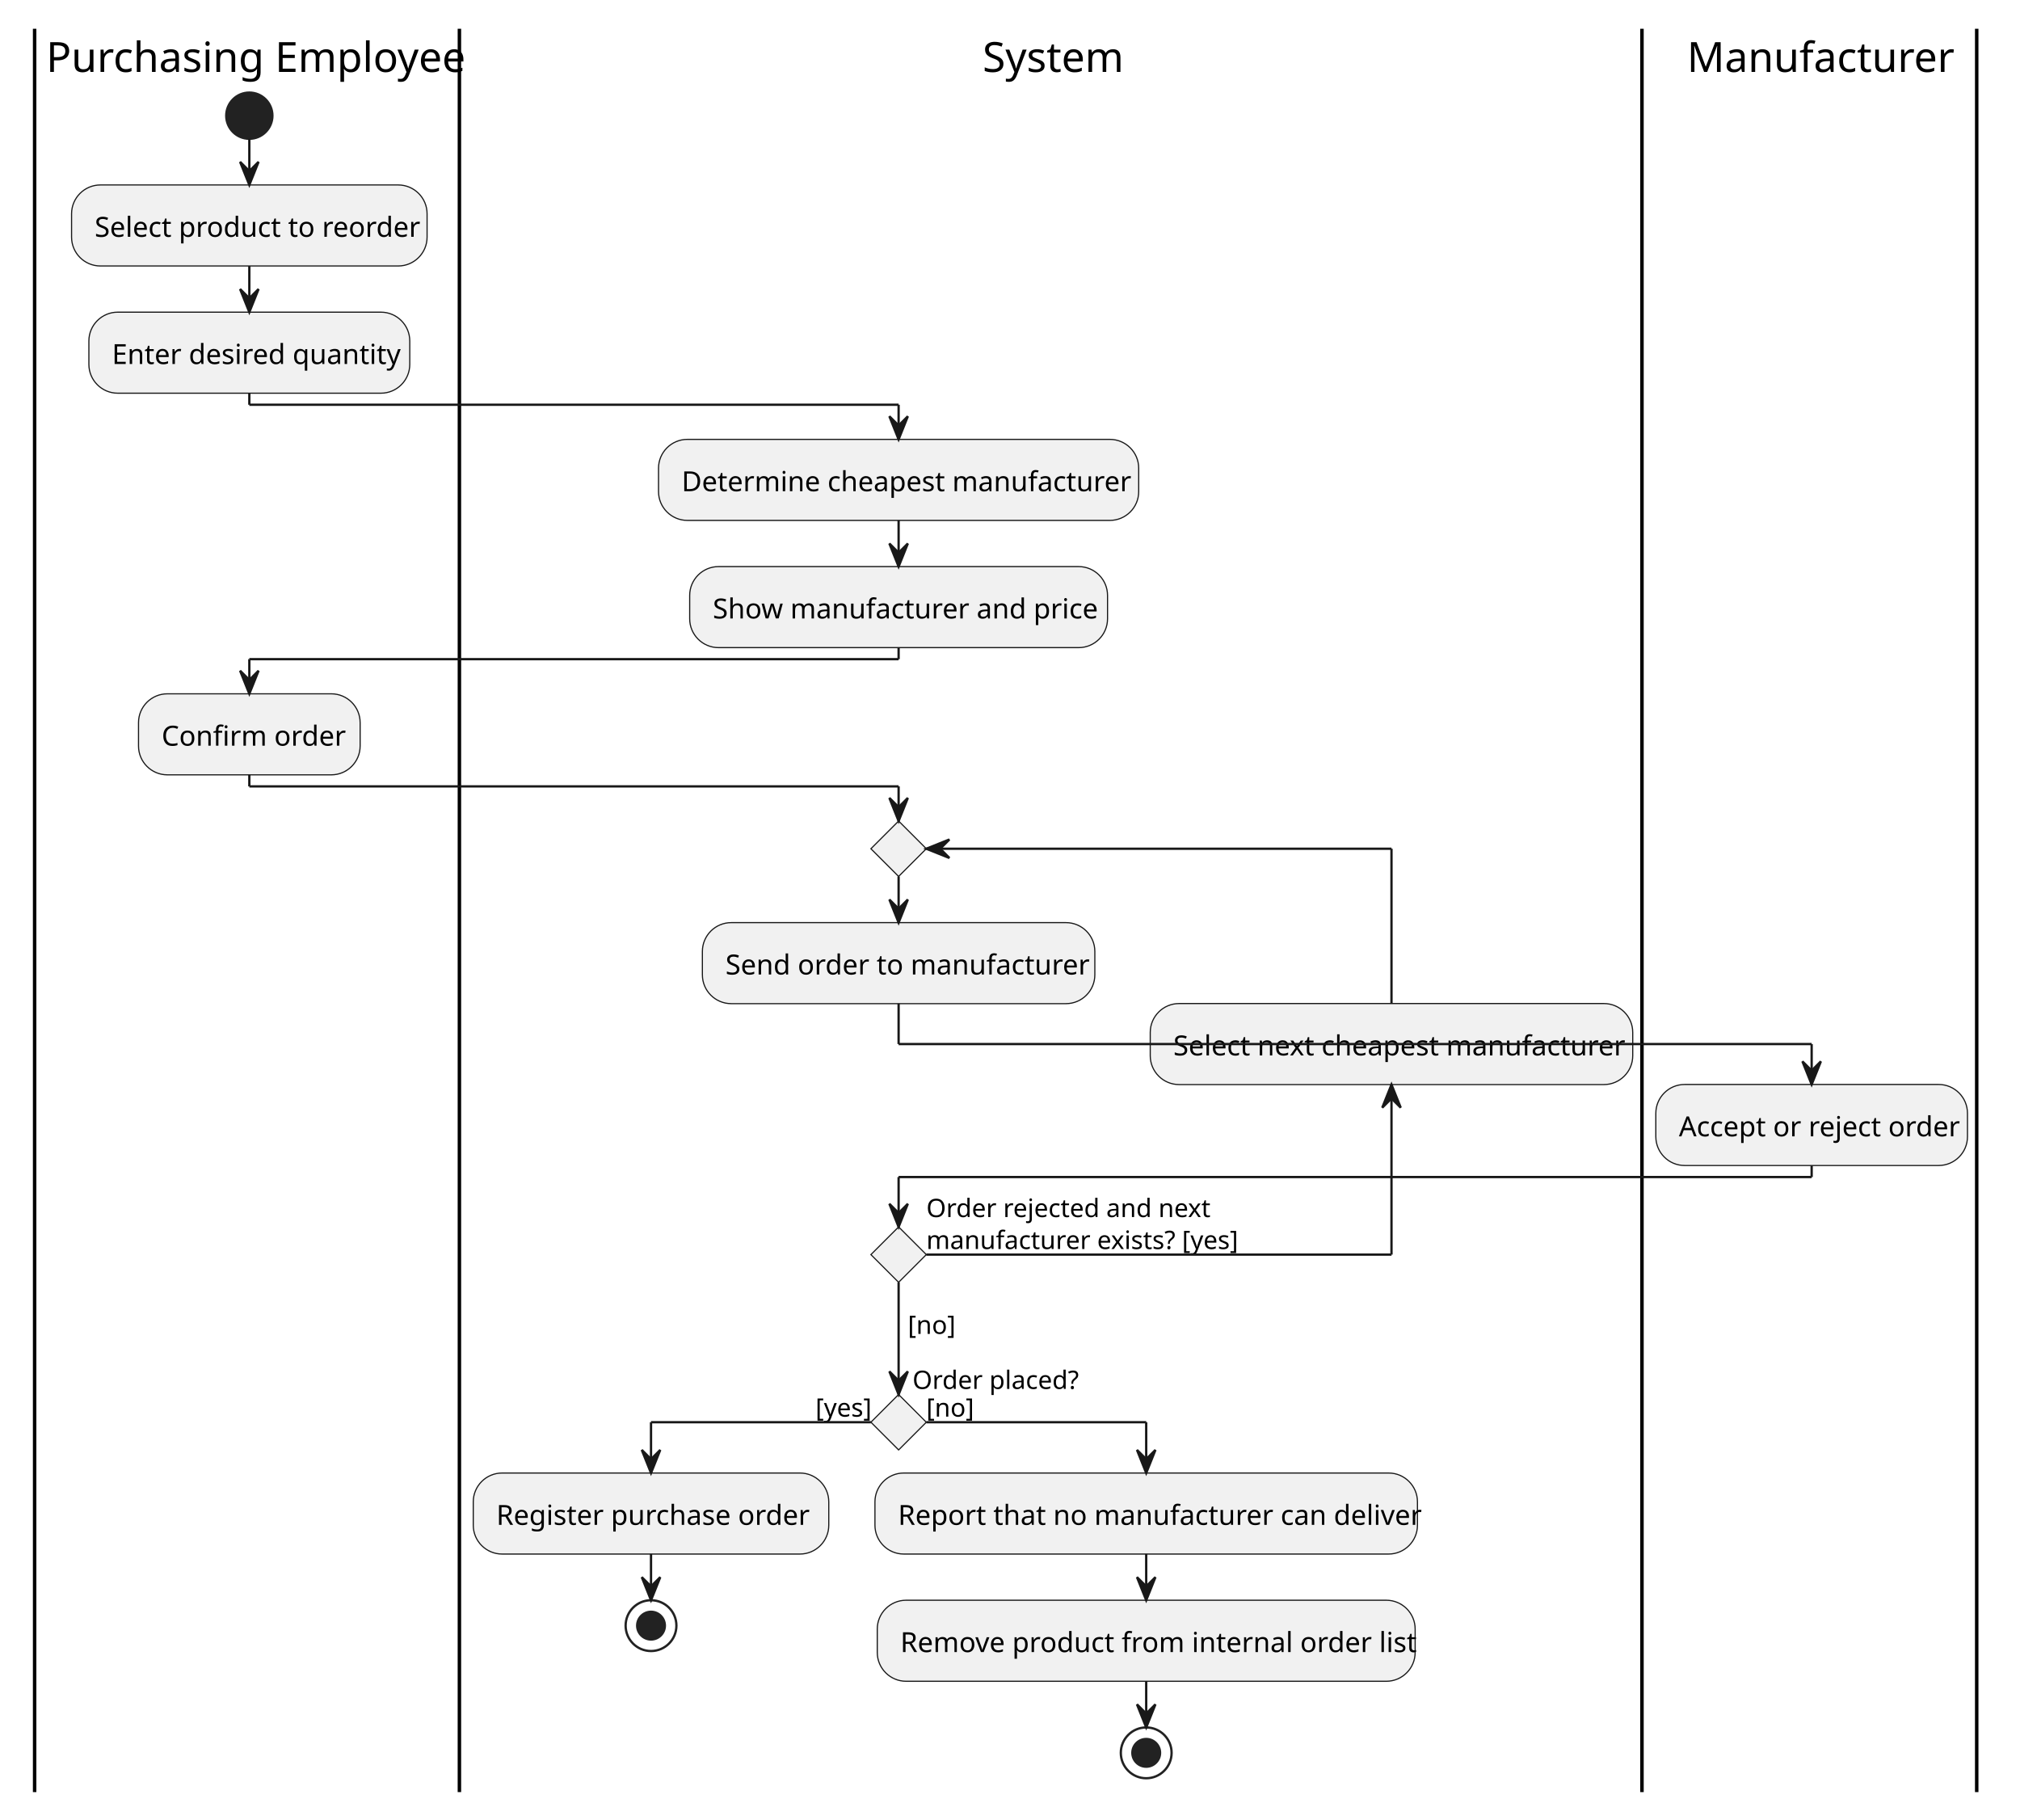
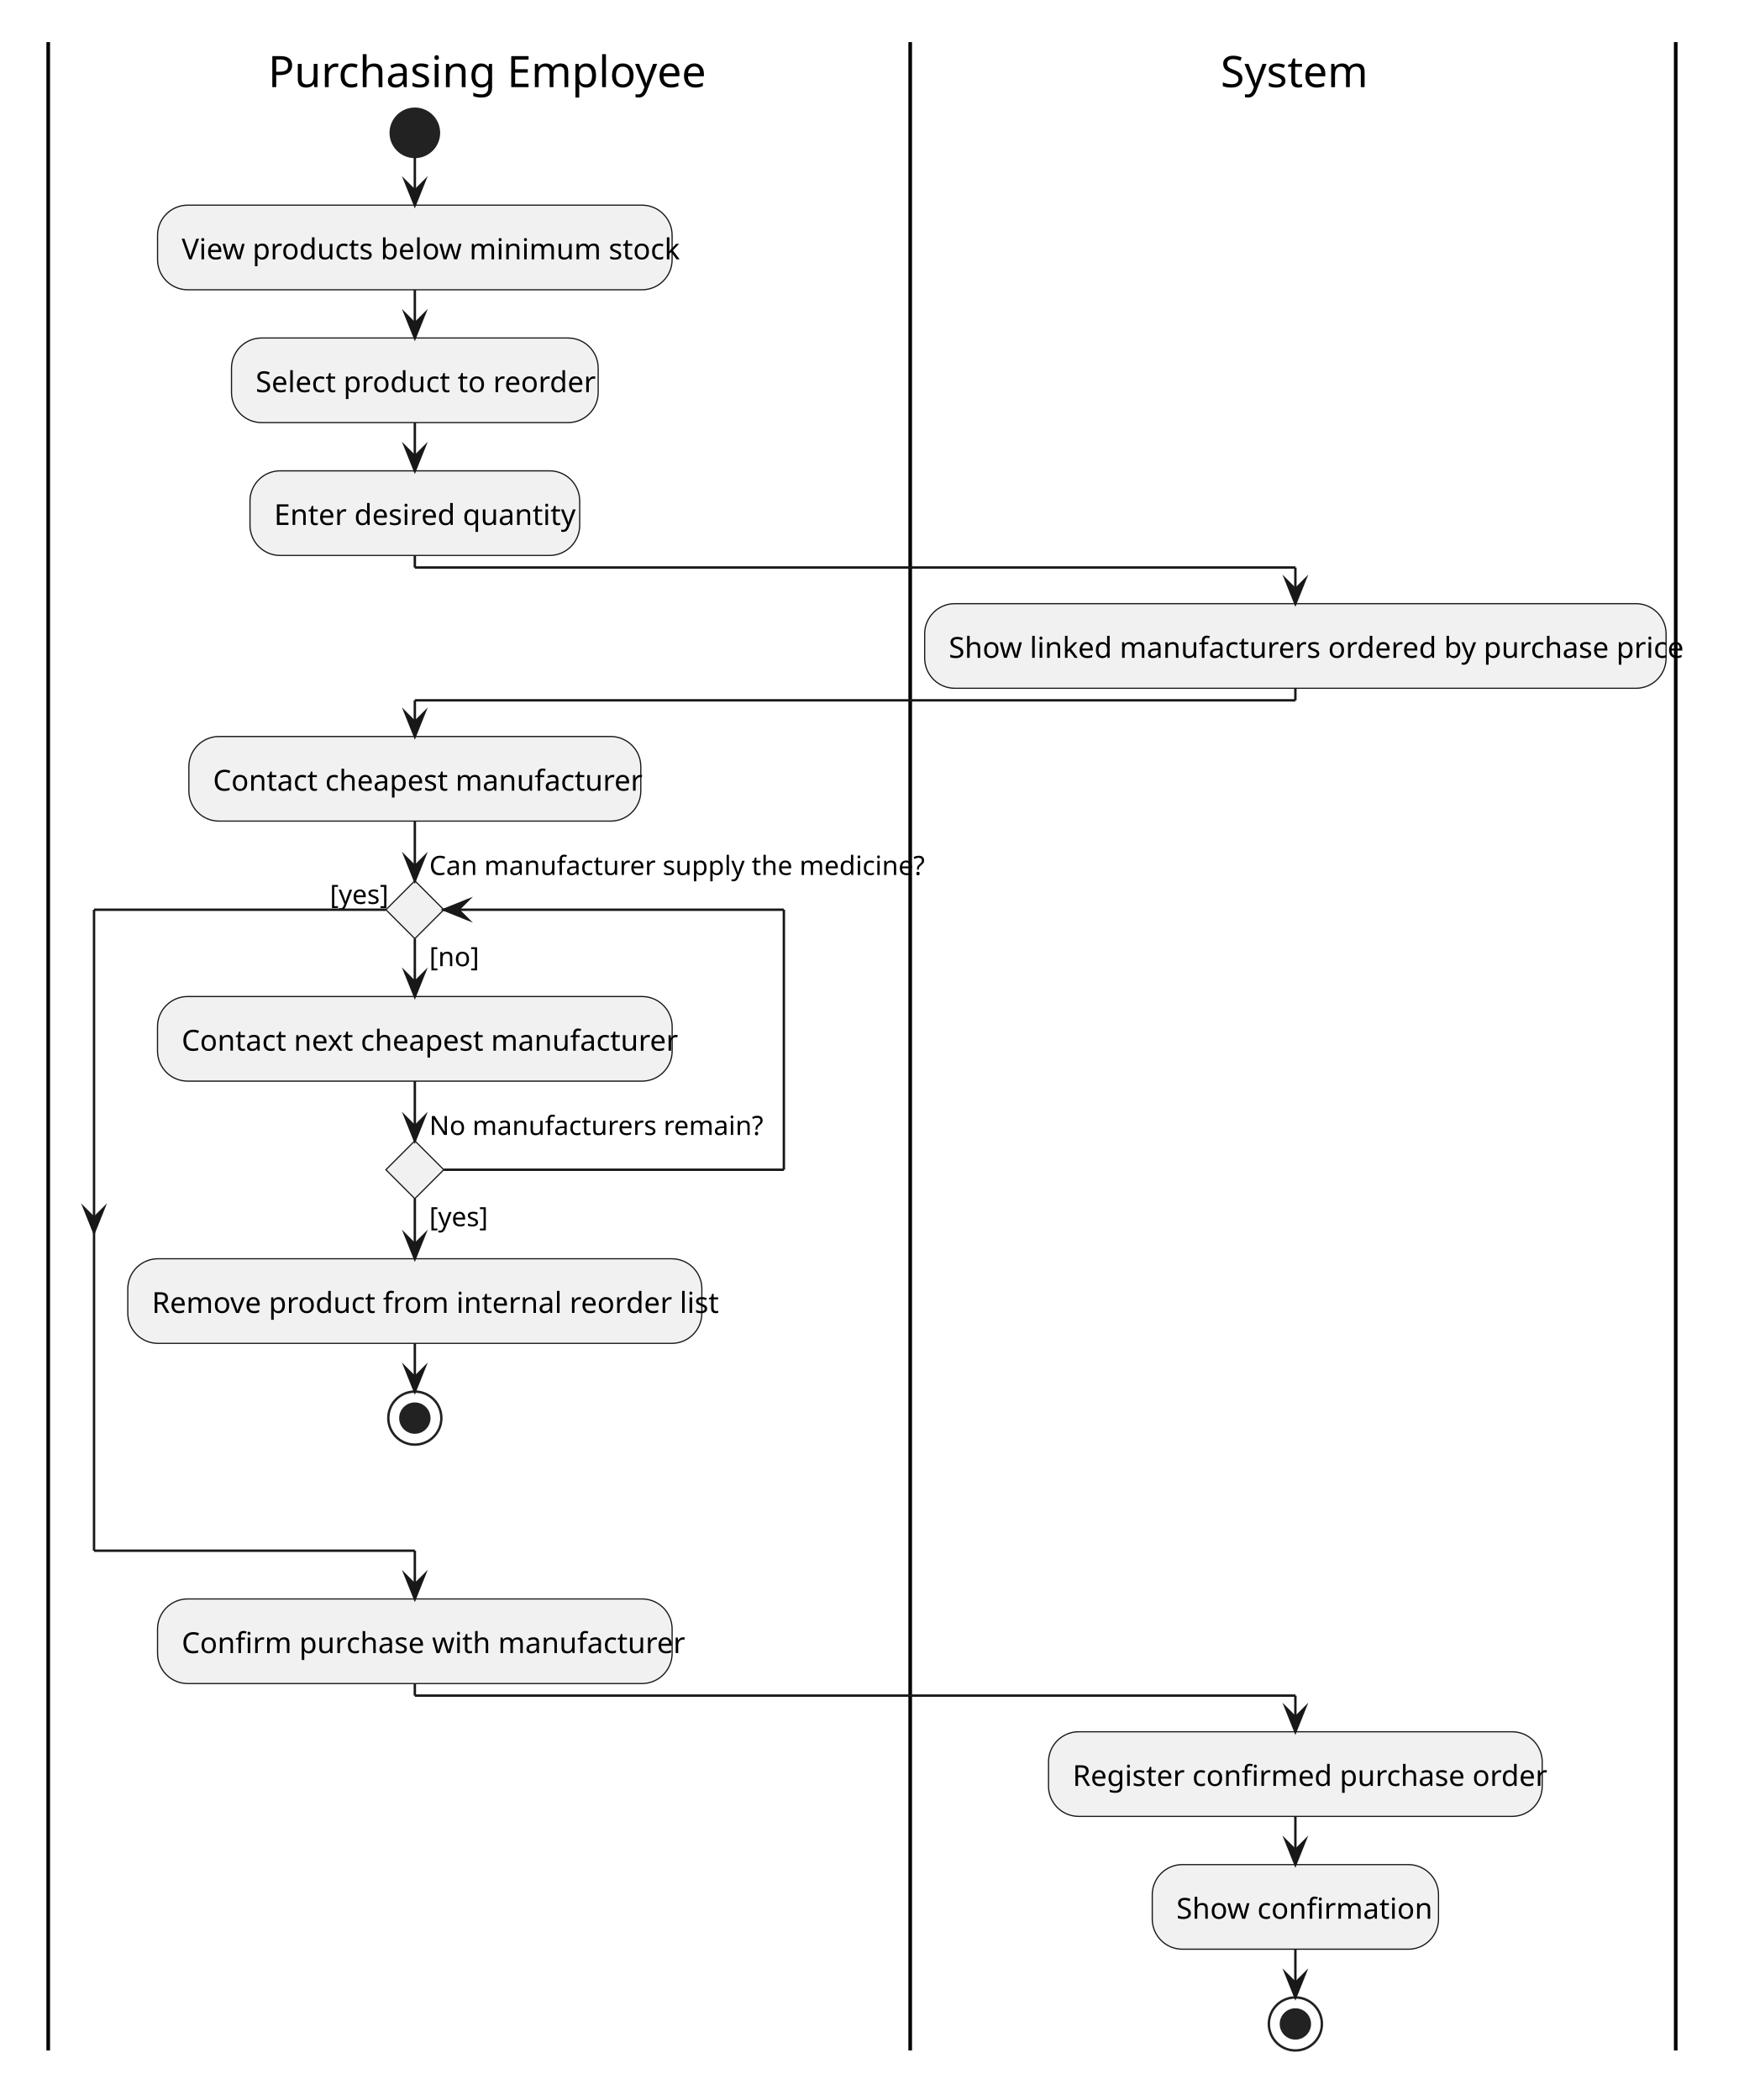
- <svg xmlns="http://www.w3.org/2000/svg" contentStyleType="text/css" height="788px" preserveAspectRatio="none" style="width:875px;height:788px;background:#FFFFFF;" version="1.1" viewBox="0 0 875 788" width="875px" zoomAndPan="magnify">
+ <svg xmlns="http://www.w3.org/2000/svg" version="1.1" data-diagram-type="ACTIVITY" style="width:723px;height:871px;background:#FFFFFF;" width="723px" height="871px" viewBox="0 0 723 871" zoomAndPan="magnify" preserveAspectRatio="none" contentStyleType="text/css">
  <defs />
-   <g>
-     <rect fill="none" height="22.641" style="stroke:none;stroke-width:1.0;" width="842.75" x="15" y="12.455" />
-     <ellipse cx="108" cy="50.096" fill="#222222" rx="10" ry="10" style="stroke:#222222;stroke-width:1.0;" />
-     <rect fill="#F1F1F1" height="35.094" rx="12.5" ry="12.5" style="stroke:#181818;stroke-width:0.5;" width="154" x="31" y="80.096" />
-     <text fill="#000000" font-family="sans-serif" font-size="12" lengthAdjust="spacing" textLength="134" x="41" y="102.553">Select product to reorder</text>
-     <rect fill="#F1F1F1" height="35.094" rx="12.5" ry="12.5" style="stroke:#181818;stroke-width:0.5;" width="139" x="38.5" y="135.19" />
-     <text fill="#000000" font-family="sans-serif" font-size="12" lengthAdjust="spacing" textLength="119" x="48.5" y="157.647">Enter desired quantity</text>
-     <rect fill="#F1F1F1" height="35.094" rx="12.5" ry="12.5" style="stroke:#181818;stroke-width:0.5;" width="96" x="60" y="300.471" />
-     <text fill="#000000" font-family="sans-serif" font-size="12" lengthAdjust="spacing" textLength="76" x="70" y="322.928">Confirm order</text>
-     <line style="stroke:#000000;stroke-width:1.5;" x1="15" x2="15" y1="12.455" y2="776.117" />
-     <rect fill="#F1F1F1" height="35.094" rx="12.5" ry="12.5" style="stroke:#181818;stroke-width:0.5;" width="208" x="285.25" y="190.283" />
-     <text fill="#000000" font-family="sans-serif" font-size="12" lengthAdjust="spacing" textLength="188" x="295.25" y="212.74">Determine cheapest manufacturer</text>
-     <rect fill="#F1F1F1" height="35.094" rx="12.5" ry="12.5" style="stroke:#181818;stroke-width:0.5;" width="181" x="298.75" y="245.377" />
-     <text fill="#000000" font-family="sans-serif" font-size="12" lengthAdjust="spacing" textLength="161" x="308.75" y="267.834">Show manufacturer and price</text>
-     <rect fill="#F1F1F1" height="35.094" rx="12.5" ry="12.5" style="stroke:#181818;stroke-width:0.5;" width="170" x="304.25" y="399.565" />
-     <text fill="#000000" font-family="sans-serif" font-size="12" lengthAdjust="spacing" textLength="150" x="314.25" y="422.022">Send order to manufacturer</text>
-     <polygon fill="#F1F1F1" points="389.25,355.565,401.25,367.565,389.25,379.565,377.25,367.565,389.25,355.565" style="stroke:#181818;stroke-width:0.5;" />
-     <polygon fill="#F1F1F1" points="389.25,531.341,401.25,543.341,389.25,555.341,377.25,543.341,389.25,531.341" style="stroke:#181818;stroke-width:0.5;" />
-     <text fill="#000000" font-family="sans-serif" font-size="11" lengthAdjust="spacing" textLength="115" x="401.25" y="527.088">Order rejected and next</text>
-     <text fill="#000000" font-family="sans-serif" font-size="11" lengthAdjust="spacing" textLength="130" x="401.25" y="540.924">manufacturer exists? [yes]</text>
-     <rect fill="#F1F1F1" height="35.094" rx="12.5" ry="12.5" style="stroke:#181818;stroke-width:0.5;" width="209" x="498.25" y="434.611" />
-     <text fill="#000000" font-family="sans-serif" font-size="12" lengthAdjust="spacing" textLength="189" x="508.25" y="457.068">Select next cheapest manufacturer</text>
-     <polygon fill="#F1F1F1" points="389.25,603.93,401.25,615.93,389.25,627.93,377.25,615.93,389.25,603.93" style="stroke:#181818;stroke-width:0.5;" />
-     <text fill="#000000" font-family="sans-serif" font-size="11" lengthAdjust="spacing" textLength="69" x="395.25" y="601.513">Order placed?</text>
-     <text fill="#000000" font-family="sans-serif" font-size="11" lengthAdjust="spacing" textLength="24" x="353.25" y="613.513">[yes]</text>
-     <text fill="#000000" font-family="sans-serif" font-size="11" lengthAdjust="spacing" textLength="18" x="401.25" y="613.513">[no]</text>
-     <rect fill="#F1F1F1" height="35.094" rx="12.5" ry="12.5" style="stroke:#181818;stroke-width:0.5;" width="154" x="205" y="637.93" />
-     <text fill="#000000" font-family="sans-serif" font-size="12" lengthAdjust="spacing" textLength="134" x="215" y="660.387">Register purchase order</text>
-     <ellipse cx="282" cy="704.023" fill="none" rx="11" ry="11" style="stroke:#222222;stroke-width:1.0;" />
-     <ellipse cx="282" cy="704.023" fill="#222222" rx="6" ry="6" style="stroke:#222222;stroke-width:1.0;" />
-     <rect fill="#F1F1F1" height="35.094" rx="12.5" ry="12.5" style="stroke:#181818;stroke-width:0.5;" width="235" x="379" y="637.93" />
-     <text fill="#000000" font-family="sans-serif" font-size="12" lengthAdjust="spacing" textLength="215" x="389" y="660.387">Report that no manufacturer can deliver</text>
-     <rect fill="#F1F1F1" height="35.094" rx="12.5" ry="12.5" style="stroke:#181818;stroke-width:0.5;" width="233" x="380" y="693.023" />
-     <text fill="#000000" font-family="sans-serif" font-size="12" lengthAdjust="spacing" textLength="213" x="390" y="715.481">Remove product from internal order list</text>
-     <ellipse cx="496.5" cy="759.117" fill="none" rx="11" ry="11" style="stroke:#222222;stroke-width:1.0;" />
-     <ellipse cx="496.5" cy="759.117" fill="#222222" rx="6" ry="6" style="stroke:#222222;stroke-width:1.0;" />
-     <line style="stroke:#000000;stroke-width:1.5;" x1="199" x2="199" y1="12.455" y2="776.117" />
-     <rect fill="#F1F1F1" height="35.094" rx="12.5" ry="12.5" style="stroke:#181818;stroke-width:0.5;" width="135" x="717.25" y="469.658" />
-     <text fill="#000000" font-family="sans-serif" font-size="12" lengthAdjust="spacing" textLength="115" x="727.25" y="492.115">Accept or reject order</text>
-     <line style="stroke:#000000;stroke-width:1.5;" x1="711.25" x2="711.25" y1="12.455" y2="776.117" />
-     <line style="stroke:#000000;stroke-width:1.5;" x1="856.25" x2="856.25" y1="12.455" y2="776.117" />
-     <line style="stroke:#181818;stroke-width:1.0;" x1="108" x2="108" y1="60.096" y2="80.096" />
-     <polygon fill="#181818" points="104,70.096,108,80.096,112,70.096,108,74.096" style="stroke:#181818;stroke-width:1.0;" />
-     <line style="stroke:#181818;stroke-width:1.0;" x1="108" x2="108" y1="115.189" y2="135.19" />
-     <polygon fill="#181818" points="104,125.189,108,135.19,112,125.189,108,129.19" style="stroke:#181818;stroke-width:1.0;" />
-     <line style="stroke:#181818;stroke-width:1.0;" x1="389.25" x2="389.25" y1="225.377" y2="245.377" />
-     <polygon fill="#181818" points="385.25,235.377,389.25,245.377,393.25,235.377,389.25,239.377" style="stroke:#181818;stroke-width:1.0;" />
-     <line style="stroke:#181818;stroke-width:1.0;" x1="389.25" x2="389.25" y1="379.565" y2="399.565" />
-     <polygon fill="#181818" points="385.25,389.565,389.25,399.565,393.25,389.565,389.25,393.565" style="stroke:#181818;stroke-width:1.0;" />
-     <line style="stroke:#181818;stroke-width:1.0;" x1="401.25" x2="602.75" y1="543.341" y2="543.341" />
-     <line style="stroke:#181818;stroke-width:1.0;" x1="602.75" x2="602.75" y1="469.705" y2="543.341" />
-     <polygon fill="#181818" points="598.75,479.705,602.75,469.705,606.75,479.705,602.75,475.705" style="stroke:#181818;stroke-width:1.0;" />
-     <line style="stroke:#181818;stroke-width:1.0;" x1="602.75" x2="602.75" y1="367.565" y2="434.611" />
-     <line style="stroke:#181818;stroke-width:1.0;" x1="602.75" x2="401.25" y1="367.565" y2="367.565" />
-     <polygon fill="#181818" points="411.25,363.565,401.25,367.565,411.25,371.565,407.25,367.565" style="stroke:#181818;stroke-width:1.0;" />
-     <line style="stroke:#181818;stroke-width:1.0;" x1="282" x2="282" y1="673.023" y2="693.023" />
-     <polygon fill="#181818" points="278,683.023,282,693.023,286,683.023,282,687.023" style="stroke:#181818;stroke-width:1.0;" />
-     <line style="stroke:#181818;stroke-width:1.0;" x1="496.5" x2="496.5" y1="673.023" y2="693.023" />
-     <polygon fill="#181818" points="492.5,683.023,496.5,693.023,500.5,683.023,496.5,687.023" style="stroke:#181818;stroke-width:1.0;" />
-     <line style="stroke:#181818;stroke-width:1.0;" x1="496.5" x2="496.5" y1="728.117" y2="748.117" />
-     <polygon fill="#181818" points="492.5,738.117,496.5,748.117,500.5,738.117,496.5,742.117" style="stroke:#181818;stroke-width:1.0;" />
-     <line style="stroke:#181818;stroke-width:1.0;" x1="377.25" x2="282" y1="615.93" y2="615.93" />
-     <line style="stroke:#181818;stroke-width:1.0;" x1="282" x2="282" y1="615.93" y2="637.93" />
-     <polygon fill="#181818" points="278,627.93,282,637.93,286,627.93,282,631.93" style="stroke:#181818;stroke-width:1.0;" />
-     <line style="stroke:#181818;stroke-width:1.0;" x1="401.25" x2="496.5" y1="615.93" y2="615.93" />
-     <line style="stroke:#181818;stroke-width:1.0;" x1="496.5" x2="496.5" y1="615.93" y2="637.93" />
-     <polygon fill="#181818" points="492.5,627.93,496.5,637.93,500.5,627.93,496.5,631.93" style="stroke:#181818;stroke-width:1.0;" />
-     <line style="stroke:#181818;stroke-width:1.0;" x1="389.25" x2="389.25" y1="555.341" y2="603.93" />
-     <polygon fill="#181818" points="385.25,593.93,389.25,603.93,393.25,593.93,389.25,597.93" style="stroke:#181818;stroke-width:1.0;" />
-     <text fill="#000000" font-family="sans-serif" font-size="11" lengthAdjust="spacing" textLength="18" x="393.25" y="577.677">[no]</text>
-     <line style="stroke:#181818;stroke-width:1.0;" x1="108" x2="108" y1="170.283" y2="175.283" />
-     <line style="stroke:#181818;stroke-width:1.0;" x1="108" x2="389.25" y1="175.283" y2="175.283" />
-     <line style="stroke:#181818;stroke-width:1.0;" x1="389.25" x2="389.25" y1="175.283" y2="190.283" />
-     <polygon fill="#181818" points="385.25,180.283,389.25,190.283,393.25,180.283,389.25,184.283" style="stroke:#181818;stroke-width:1.0;" />
-     <line style="stroke:#181818;stroke-width:1.0;" x1="389.25" x2="389.25" y1="280.471" y2="285.471" />
-     <line style="stroke:#181818;stroke-width:1.0;" x1="389.25" x2="108" y1="285.471" y2="285.471" />
-     <line style="stroke:#181818;stroke-width:1.0;" x1="108" x2="108" y1="285.471" y2="300.471" />
-     <polygon fill="#181818" points="104,290.471,108,300.471,112,290.471,108,294.471" style="stroke:#181818;stroke-width:1.0;" />
-     <line style="stroke:#181818;stroke-width:1.0;" x1="389.25" x2="389.25" y1="434.658" y2="452.158" />
-     <line style="stroke:#181818;stroke-width:1.0;" x1="389.25" x2="784.75" y1="452.158" y2="452.158" />
-     <line style="stroke:#181818;stroke-width:1.0;" x1="784.75" x2="784.75" y1="452.158" y2="469.658" />
-     <polygon fill="#181818" points="780.75,459.658,784.75,469.658,788.75,459.658,784.75,463.658" style="stroke:#181818;stroke-width:1.0;" />
-     <line style="stroke:#181818;stroke-width:1.0;" x1="784.75" x2="784.75" y1="504.752" y2="509.752" />
-     <line style="stroke:#181818;stroke-width:1.0;" x1="784.75" x2="389.25" y1="509.752" y2="509.752" />
-     <line style="stroke:#181818;stroke-width:1.0;" x1="389.25" x2="389.25" y1="509.752" y2="531.341" />
-     <polygon fill="#181818" points="385.25,521.341,389.25,531.341,393.25,521.341,389.25,525.341" style="stroke:#181818;stroke-width:1.0;" />
-     <line style="stroke:#181818;stroke-width:1.0;" x1="108" x2="108" y1="335.565" y2="340.565" />
-     <line style="stroke:#181818;stroke-width:1.0;" x1="108" x2="389.25" y1="340.565" y2="340.565" />
-     <line style="stroke:#181818;stroke-width:1.0;" x1="389.25" x2="389.25" y1="340.565" y2="355.565" />
-     <polygon fill="#181818" points="385.25,345.565,389.25,355.565,393.25,345.565,389.25,349.565" style="stroke:#181818;stroke-width:1.0;" />
-     <text fill="#000000" font-family="sans-serif" font-size="18" lengthAdjust="spacing" textLength="174" x="20" y="31.141">Purchasing Employee</text>
-     <text fill="#000000" font-family="sans-serif" font-size="18" lengthAdjust="spacing" textLength="59" x="425.625" y="31.141">System</text>
-     <text fill="#000000" font-family="sans-serif" font-size="18" lengthAdjust="spacing" textLength="106" x="730.75" y="31.141">Manufacturer</text>
+   <g font-family="sans-serif" lengthAdjust="spacing">
+     <rect x="20" y="17.455" width="676.467" height="22.641" fill="none" style="stroke:none;" />
+     <ellipse cx="172.043" cy="55.096" rx="10" ry="10" fill="#222" style="stroke:#222;stroke-width:1;" />
+     <rect x="65.343" y="85.096" width="213.4" height="35.094" fill="#F1F1F1" style="stroke:#181818;stroke-width:0.5;" rx="12.5" ry="12.5" />
+     <text x="75.343" y="107.553" fill="#000" font-size="12" textLength="193.4">View products below minimum stock</text>
+     <rect x="96.008" y="140.189" width="152.07" height="35.094" fill="#F1F1F1" style="stroke:#181818;stroke-width:0.5;" rx="12.5" ry="12.5" />
+     <text x="106.008" y="162.646" fill="#000" font-size="12" textLength="132.07">Select product to reorder</text>
+     <rect x="103.675" y="195.283" width="136.736" height="35.094" fill="#F1F1F1" style="stroke:#181818;stroke-width:0.5;" rx="12.5" ry="12.5" />
+     <text x="113.675" y="217.74" fill="#000" font-size="12" textLength="116.736">Enter desired quantity</text>
+     <rect x="78.33" y="305.471" width="187.426" height="35.094" fill="#F1F1F1" style="stroke:#181818;stroke-width:0.5;" rx="12.5" ry="12.5" />
+     <text x="88.33" y="327.928" fill="#000" font-size="12" textLength="167.426">Contact cheapest manufacturer</text>
+     <rect x="65.322" y="413.317" width="213.441" height="35.094" fill="#F1F1F1" style="stroke:#181818;stroke-width:0.5;" rx="12.5" ry="12.5" />
+     <text x="75.322" y="435.774" fill="#000" font-size="12" textLength="193.441">Contact next cheapest manufacturer</text>
+     <rect x="53" y="522.082" width="238.086" height="35.094" fill="#F1F1F1" style="stroke:#181818;stroke-width:0.5;" rx="12.5" ry="12.5" />
+     <text x="63" y="544.539" fill="#000" font-size="12" textLength="218.086">Remove product from internal reorder list</text>
+     <ellipse cx="172.043" cy="588.176" rx="11" ry="11" fill="none" style="stroke:#222;stroke-width:1;" />
+     <ellipse cx="172.043" cy="588.176" rx="6" ry="6" fill="#222" style="stroke:#222;stroke-width:1;" />
+     <polygon points="172.043,473.164,184.043,485.164,172.043,497.164,160.043,485.164,172.043,473.164" fill="#F1F1F1" style="stroke:#181818;stroke-width:0.5;stroke-linejoin:miter;stroke-miterlimit:10;" />
+     <text x="178.043" y="470.747" fill="#000" font-size="11" textLength="130.222">No manufacturers remain?</text>
+     <text x="178.043" y="508.583" fill="#000" font-size="11" textLength="23.23">[yes]</text>
+     <polygon points="172.043,365.317,184.043,377.317,172.043,389.317,160.043,377.317,172.043,365.317" fill="#F1F1F1" style="stroke:#181818;stroke-width:0.5;stroke-linejoin:miter;stroke-miterlimit:10;" />
+     <text x="178.043" y="362.9" fill="#000" font-size="11" textLength="194.439">Can manufacturer supply the medicine?</text>
+     <text x="178.043" y="400.736" fill="#000" font-size="11" textLength="18.348">[no]</text>
+     <text x="136.813" y="374.9" fill="#000" font-size="11" textLength="23.23">[yes]</text>
+     <rect x="65.337" y="663.176" width="213.412" height="35.094" fill="#F1F1F1" style="stroke:#181818;stroke-width:0.5;" rx="12.5" ry="12.5" />
+     <text x="75.337" y="685.633" fill="#000" font-size="12" textLength="193.412">Confirm purchase with manufacturer</text>
+     <line x1="20" y1="17.455" x2="20" y2="850.457" style="stroke:#000;stroke-width:1.5;" />
+     <rect x="383.482" y="250.377" width="307.484" height="35.094" fill="#F1F1F1" style="stroke:#181818;stroke-width:0.5;" rx="12.5" ry="12.5" />
+     <text x="393.482" y="272.834" fill="#000" font-size="12" textLength="287.484">Show linked manufacturers ordered by purchase price</text>
+     <rect x="434.848" y="718.27" width="204.752" height="35.094" fill="#F1F1F1" style="stroke:#181818;stroke-width:0.5;" rx="12.5" ry="12.5" />
+     <text x="444.848" y="740.727" fill="#000" font-size="12" textLength="184.752">Register confirmed purchase order</text>
+     <rect x="477.868" y="773.363" width="118.713" height="35.094" fill="#F1F1F1" style="stroke:#181818;stroke-width:0.5;" rx="12.5" ry="12.5" />
+     <text x="487.868" y="795.82" fill="#000" font-size="12" textLength="98.713">Show confirmation</text>
+     <ellipse cx="537.224" cy="839.457" rx="11" ry="11" fill="none" style="stroke:#222;stroke-width:1;" />
+     <ellipse cx="537.224" cy="839.457" rx="6" ry="6" fill="#222" style="stroke:#222;stroke-width:1;" />
+     <line x1="377.482" y1="17.455" x2="377.482" y2="850.457" style="stroke:#000;stroke-width:1.5;" />
+     <line x1="694.966" y1="17.455" x2="694.966" y2="850.457" style="stroke:#000;stroke-width:1.5;" />
+     <line x1="172.043" y1="65.096" x2="172.043" y2="85.096" style="stroke:#181818;stroke-width:1;" />
+     <polygon points="168.043,75.096,172.043,85.096,176.043,75.096,172.043,79.096" fill="#181818" style="stroke:#181818;stroke-width:1;stroke-linejoin:miter;stroke-miterlimit:10;" />
+     <line x1="172.043" y1="120.189" x2="172.043" y2="140.189" style="stroke:#181818;stroke-width:1;" />
+     <polygon points="168.043,130.189,172.043,140.189,176.043,130.189,172.043,134.189" fill="#181818" style="stroke:#181818;stroke-width:1;stroke-linejoin:miter;stroke-miterlimit:10;" />
+     <line x1="172.043" y1="175.283" x2="172.043" y2="195.283" style="stroke:#181818;stroke-width:1;" />
+     <polygon points="168.043,185.283,172.043,195.283,176.043,185.283,172.043,189.283" fill="#181818" style="stroke:#181818;stroke-width:1;stroke-linejoin:miter;stroke-miterlimit:10;" />
+     <line x1="172.043" y1="557.176" x2="172.043" y2="577.176" style="stroke:#181818;stroke-width:1;" />
+     <polygon points="168.043,567.176,172.043,577.176,176.043,567.176,172.043,571.176" fill="#181818" style="stroke:#181818;stroke-width:1;stroke-linejoin:miter;stroke-miterlimit:10;" />
+     <line x1="172.043" y1="497.164" x2="172.043" y2="522.082" style="stroke:#181818;stroke-width:1;" />
+     <polygon points="168.043,512.082,172.043,522.082,176.043,512.082,172.043,516.082" fill="#181818" style="stroke:#181818;stroke-width:1;stroke-linejoin:miter;stroke-miterlimit:10;" />
+     <line x1="184.043" y1="485.164" x2="325.086" y2="485.164" style="stroke:#181818;stroke-width:1;" />
+     <line x1="325.086" y1="377.317" x2="325.086" y2="485.164" style="stroke:#181818;stroke-width:1;" />
+     <line x1="325.086" y1="377.317" x2="184.043" y2="377.317" style="stroke:#181818;stroke-width:1;" />
+     <polygon points="194.043,373.317,184.043,377.317,194.043,381.317,190.043,377.317" fill="#181818" style="stroke:#181818;stroke-width:1;stroke-linejoin:miter;stroke-miterlimit:10;" />
+     <line x1="172.043" y1="448.411" x2="172.043" y2="473.164" style="stroke:#181818;stroke-width:1;" />
+     <polygon points="168.043,463.164,172.043,473.164,176.043,463.164,172.043,467.164" fill="#181818" style="stroke:#181818;stroke-width:1;stroke-linejoin:miter;stroke-miterlimit:10;" />
+     <line x1="172.043" y1="389.317" x2="172.043" y2="413.317" style="stroke:#181818;stroke-width:1;" />
+     <polygon points="168.043,403.317,172.043,413.317,176.043,403.317,172.043,407.317" fill="#181818" style="stroke:#181818;stroke-width:1;stroke-linejoin:miter;stroke-miterlimit:10;" />
+     <line x1="160.043" y1="377.317" x2="39" y2="377.317" style="stroke:#181818;stroke-width:1;" />
+     <polygon points="35,501.164,39,511.164,43,501.164,39,505.164" fill="#181818" style="stroke:#181818;stroke-width:1;stroke-linejoin:miter;stroke-miterlimit:10;" />
+     <line x1="39" y1="377.317" x2="39" y2="643.176" style="stroke:#181818;stroke-width:1;" />
+     <line x1="39" y1="643.176" x2="172.043" y2="643.176" style="stroke:#181818;stroke-width:1;" />
+     <line x1="172.043" y1="643.176" x2="172.043" y2="663.176" style="stroke:#181818;stroke-width:1;" />
+     <polygon points="168.043,653.176,172.043,663.176,176.043,653.176,172.043,657.176" fill="#181818" style="stroke:#181818;stroke-width:1;stroke-linejoin:miter;stroke-miterlimit:10;" />
+     <line x1="172.043" y1="340.564" x2="172.043" y2="365.317" style="stroke:#181818;stroke-width:1;" />
+     <polygon points="168.043,355.317,172.043,365.317,176.043,355.317,172.043,359.317" fill="#181818" style="stroke:#181818;stroke-width:1;stroke-linejoin:miter;stroke-miterlimit:10;" />
+     <line x1="537.224" y1="753.363" x2="537.224" y2="773.363" style="stroke:#181818;stroke-width:1;" />
+     <polygon points="533.224,763.363,537.224,773.363,541.224,763.363,537.224,767.363" fill="#181818" style="stroke:#181818;stroke-width:1;stroke-linejoin:miter;stroke-miterlimit:10;" />
+     <line x1="537.224" y1="808.457" x2="537.224" y2="828.457" style="stroke:#181818;stroke-width:1;" />
+     <polygon points="533.224,818.457,537.224,828.457,541.224,818.457,537.224,822.457" fill="#181818" style="stroke:#181818;stroke-width:1;stroke-linejoin:miter;stroke-miterlimit:10;" />
+     <line x1="172.043" y1="230.377" x2="172.043" y2="235.377" style="stroke:#181818;stroke-width:1;" />
+     <line x1="172.043" y1="235.377" x2="537.224" y2="235.377" style="stroke:#181818;stroke-width:1;" />
+     <line x1="537.224" y1="235.377" x2="537.224" y2="250.377" style="stroke:#181818;stroke-width:1;" />
+     <polygon points="533.224,240.377,537.224,250.377,541.224,240.377,537.224,244.377" fill="#181818" style="stroke:#181818;stroke-width:1;stroke-linejoin:miter;stroke-miterlimit:10;" />
+     <line x1="537.224" y1="285.471" x2="537.224" y2="290.471" style="stroke:#181818;stroke-width:1;" />
+     <line x1="537.224" y1="290.471" x2="172.043" y2="290.471" style="stroke:#181818;stroke-width:1;" />
+     <line x1="172.043" y1="290.471" x2="172.043" y2="305.471" style="stroke:#181818;stroke-width:1;" />
+     <polygon points="168.043,295.471,172.043,305.471,176.043,295.471,172.043,299.471" fill="#181818" style="stroke:#181818;stroke-width:1;stroke-linejoin:miter;stroke-miterlimit:10;" />
+     <line x1="172.043" y1="698.27" x2="172.043" y2="703.27" style="stroke:#181818;stroke-width:1;" />
+     <line x1="172.043" y1="703.27" x2="537.224" y2="703.27" style="stroke:#181818;stroke-width:1;" />
+     <line x1="537.224" y1="703.27" x2="537.224" y2="718.27" style="stroke:#181818;stroke-width:1;" />
+     <polygon points="533.224,708.27,537.224,718.27,541.224,708.27,537.224,712.27" fill="#181818" style="stroke:#181818;stroke-width:1;stroke-linejoin:miter;stroke-miterlimit:10;" />
+     <text x="111.193" y="36.141" fill="#000" font-size="18" textLength="175.096">Purchasing Employee</text>
+     <text x="506.218" y="36.141" fill="#000" font-size="18" textLength="60.012">System</text>
  </g>
</svg>
